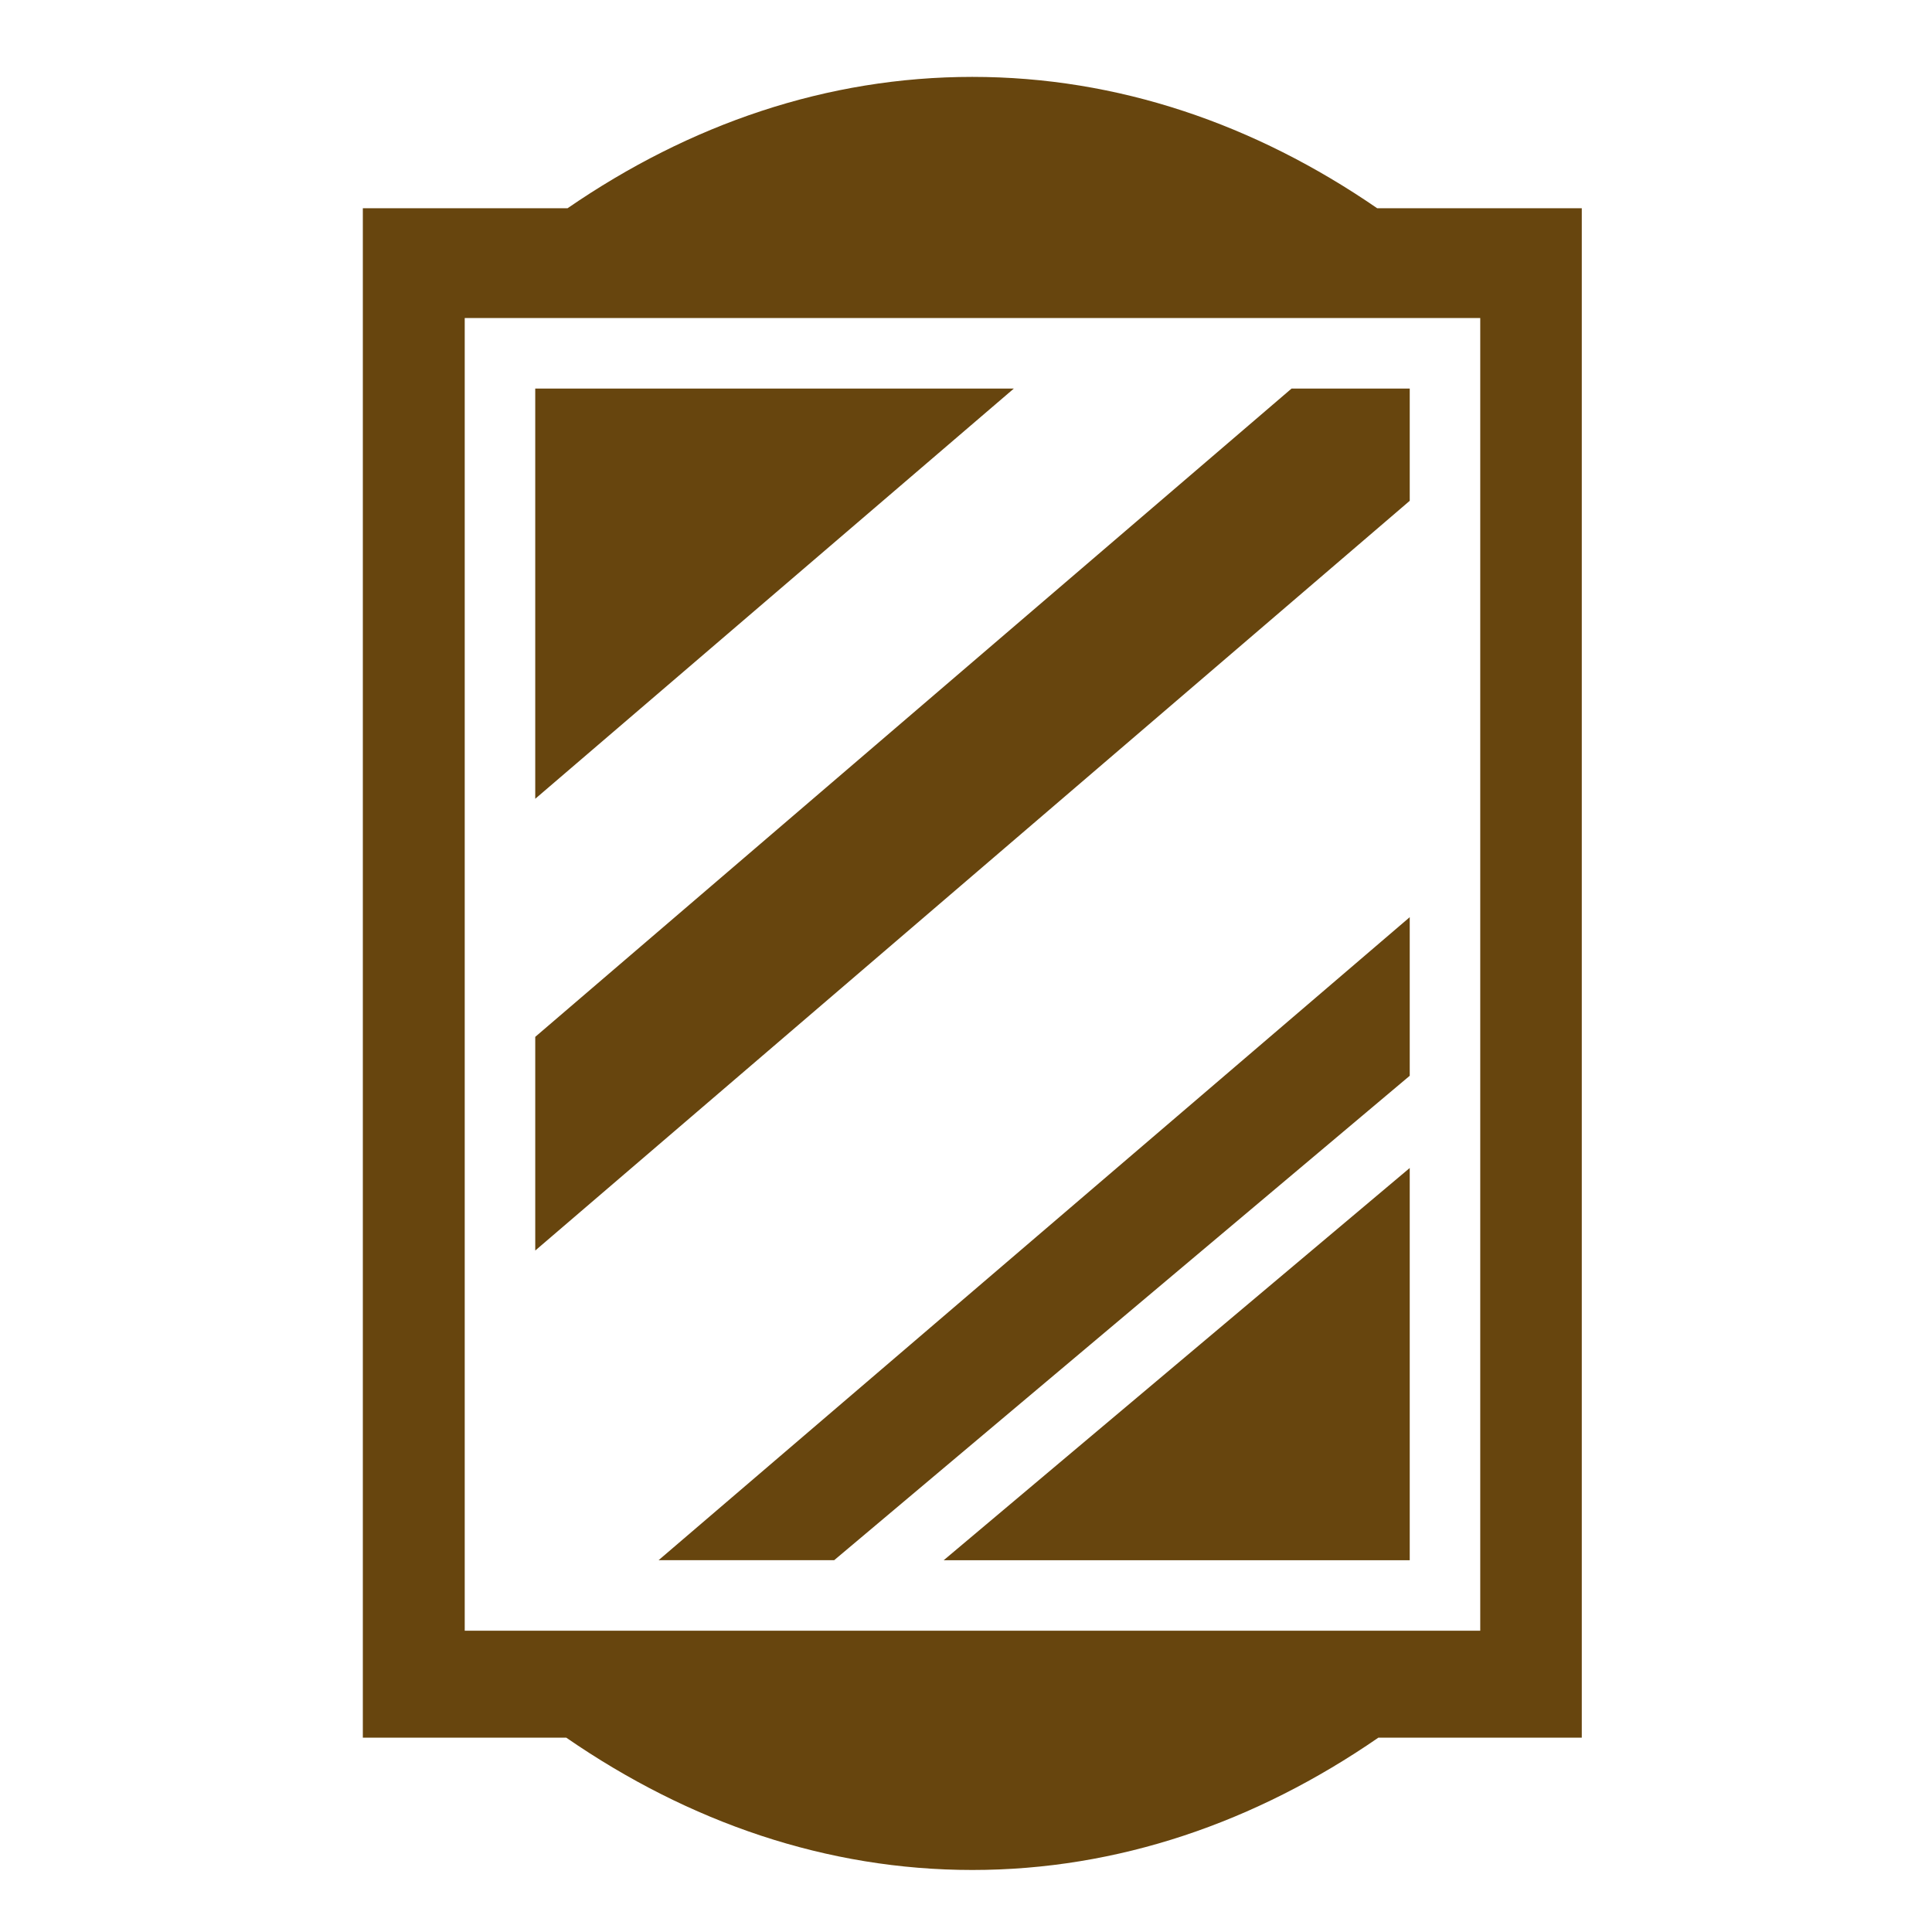
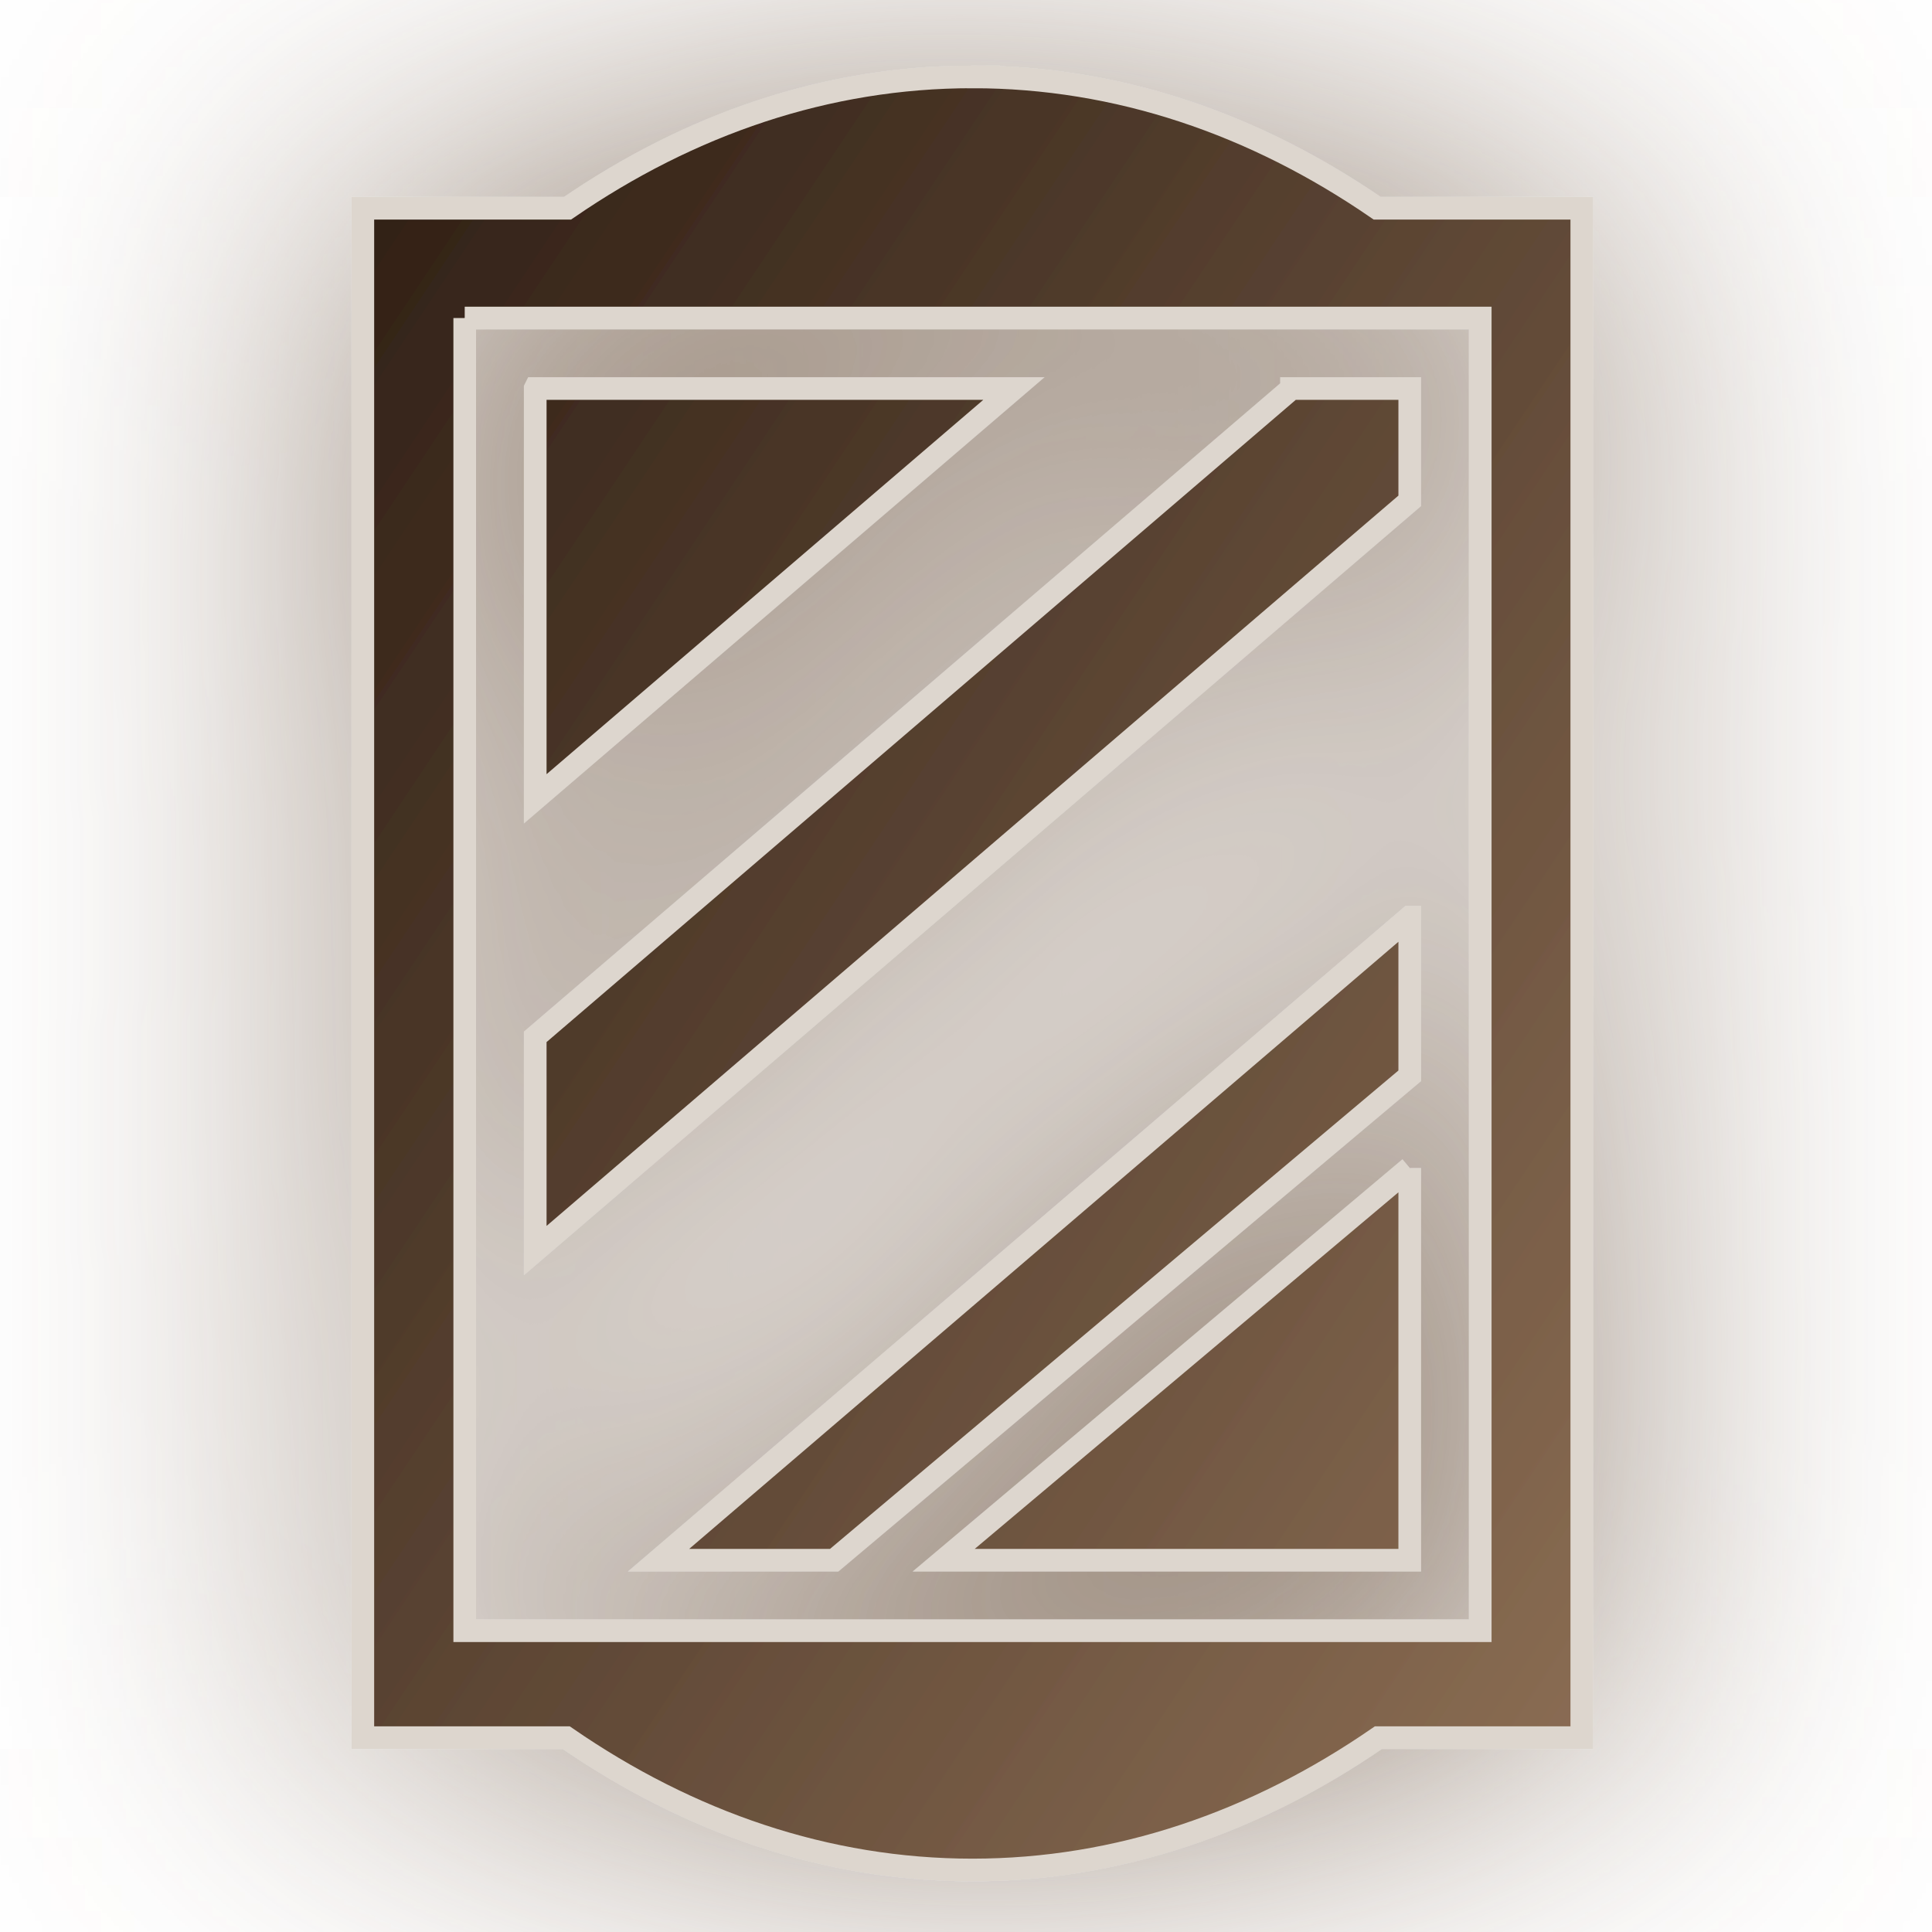
<svg xmlns="http://www.w3.org/2000/svg" viewBox="0 0 512 512">
+   <defs>
+     <filter id="shadow-1" height="300%" width="300%" x="-100%" y="-100%">
+       <feFlood flood-color="rgba(133, 113, 96, 1)" result="flood" />
+       <feComposite in="flood" in2="SourceGraphic" operator="atop" result="composite" />
+       <feGaussianBlur in="composite" stdDeviation="50" result="blur" />
+       <feOffset dx="0" dy="0" result="offset" />
+       <feComposite in="SourceGraphic" in2="offset" operator="over" />
+     </filter>
+     <linearGradient x1="0" x2="1" y1="0" y2="1" id="gradient-1">
+       <stop offset="0%" stop-color="#2e1e14" stop-opacity="1" />
+       <stop offset="100%" stop-color="#8d6f55" stop-opacity="1" />
+     </linearGradient>
+   </defs>
  <g class="" style="" transform="translate(0,0)">
-     <path d="M257.688 20.375c-38.528 0-74.835 12.49-107.282 34.813h-54.25V460.5H150.063c32.555 22.454 69.036 35.063 107.625 35.063 38.588 0 75.044-12.61 107.593-35.063h53.908V55.188h-54.219c-32.447-22.323-68.754-34.812-107.283-34.812zM123.155 84.28H392.28V432.157H123.157V84.28zm18.688 18.69v108.718l126.844-108.72H141.844zm200.437 0L141.845 274.78v56.626l231.75-198.687v-29.75H342.28zm31.314 140.093L174.53 413.469h46.532l152.532-128.376v-42.03zm0 66.468l-123.5 103.94h123.5V309.53z" fill="#67450e" fill-opacity="1" />
+     <path d="M257.688 20.375c-38.528 0-74.835 12.49-107.282 34.813h-54.25V460.5H150.063c32.555 22.454 69.036 35.063 107.625 35.063 38.588 0 75.044-12.61 107.593-35.063h53.908V55.188h-54.219c-32.447-22.323-68.754-34.812-107.283-34.812zM123.155 84.28H392.28V432.157H123.157V84.28zm18.688 18.69v108.718l126.844-108.72H141.844zm200.437 0L141.845 274.78v56.626l231.75-198.687v-29.75H342.28zm31.314 140.093L174.53 413.469h46.532l152.532-128.376v-42.03zm0 66.468l-123.5 103.94h123.5V309.53z" fill="url(#gradient-1)" stroke="#ddd6ce" stroke-opacity="1" stroke-width="6" filter="url(#shadow-1)" />
  </g>
</svg>
